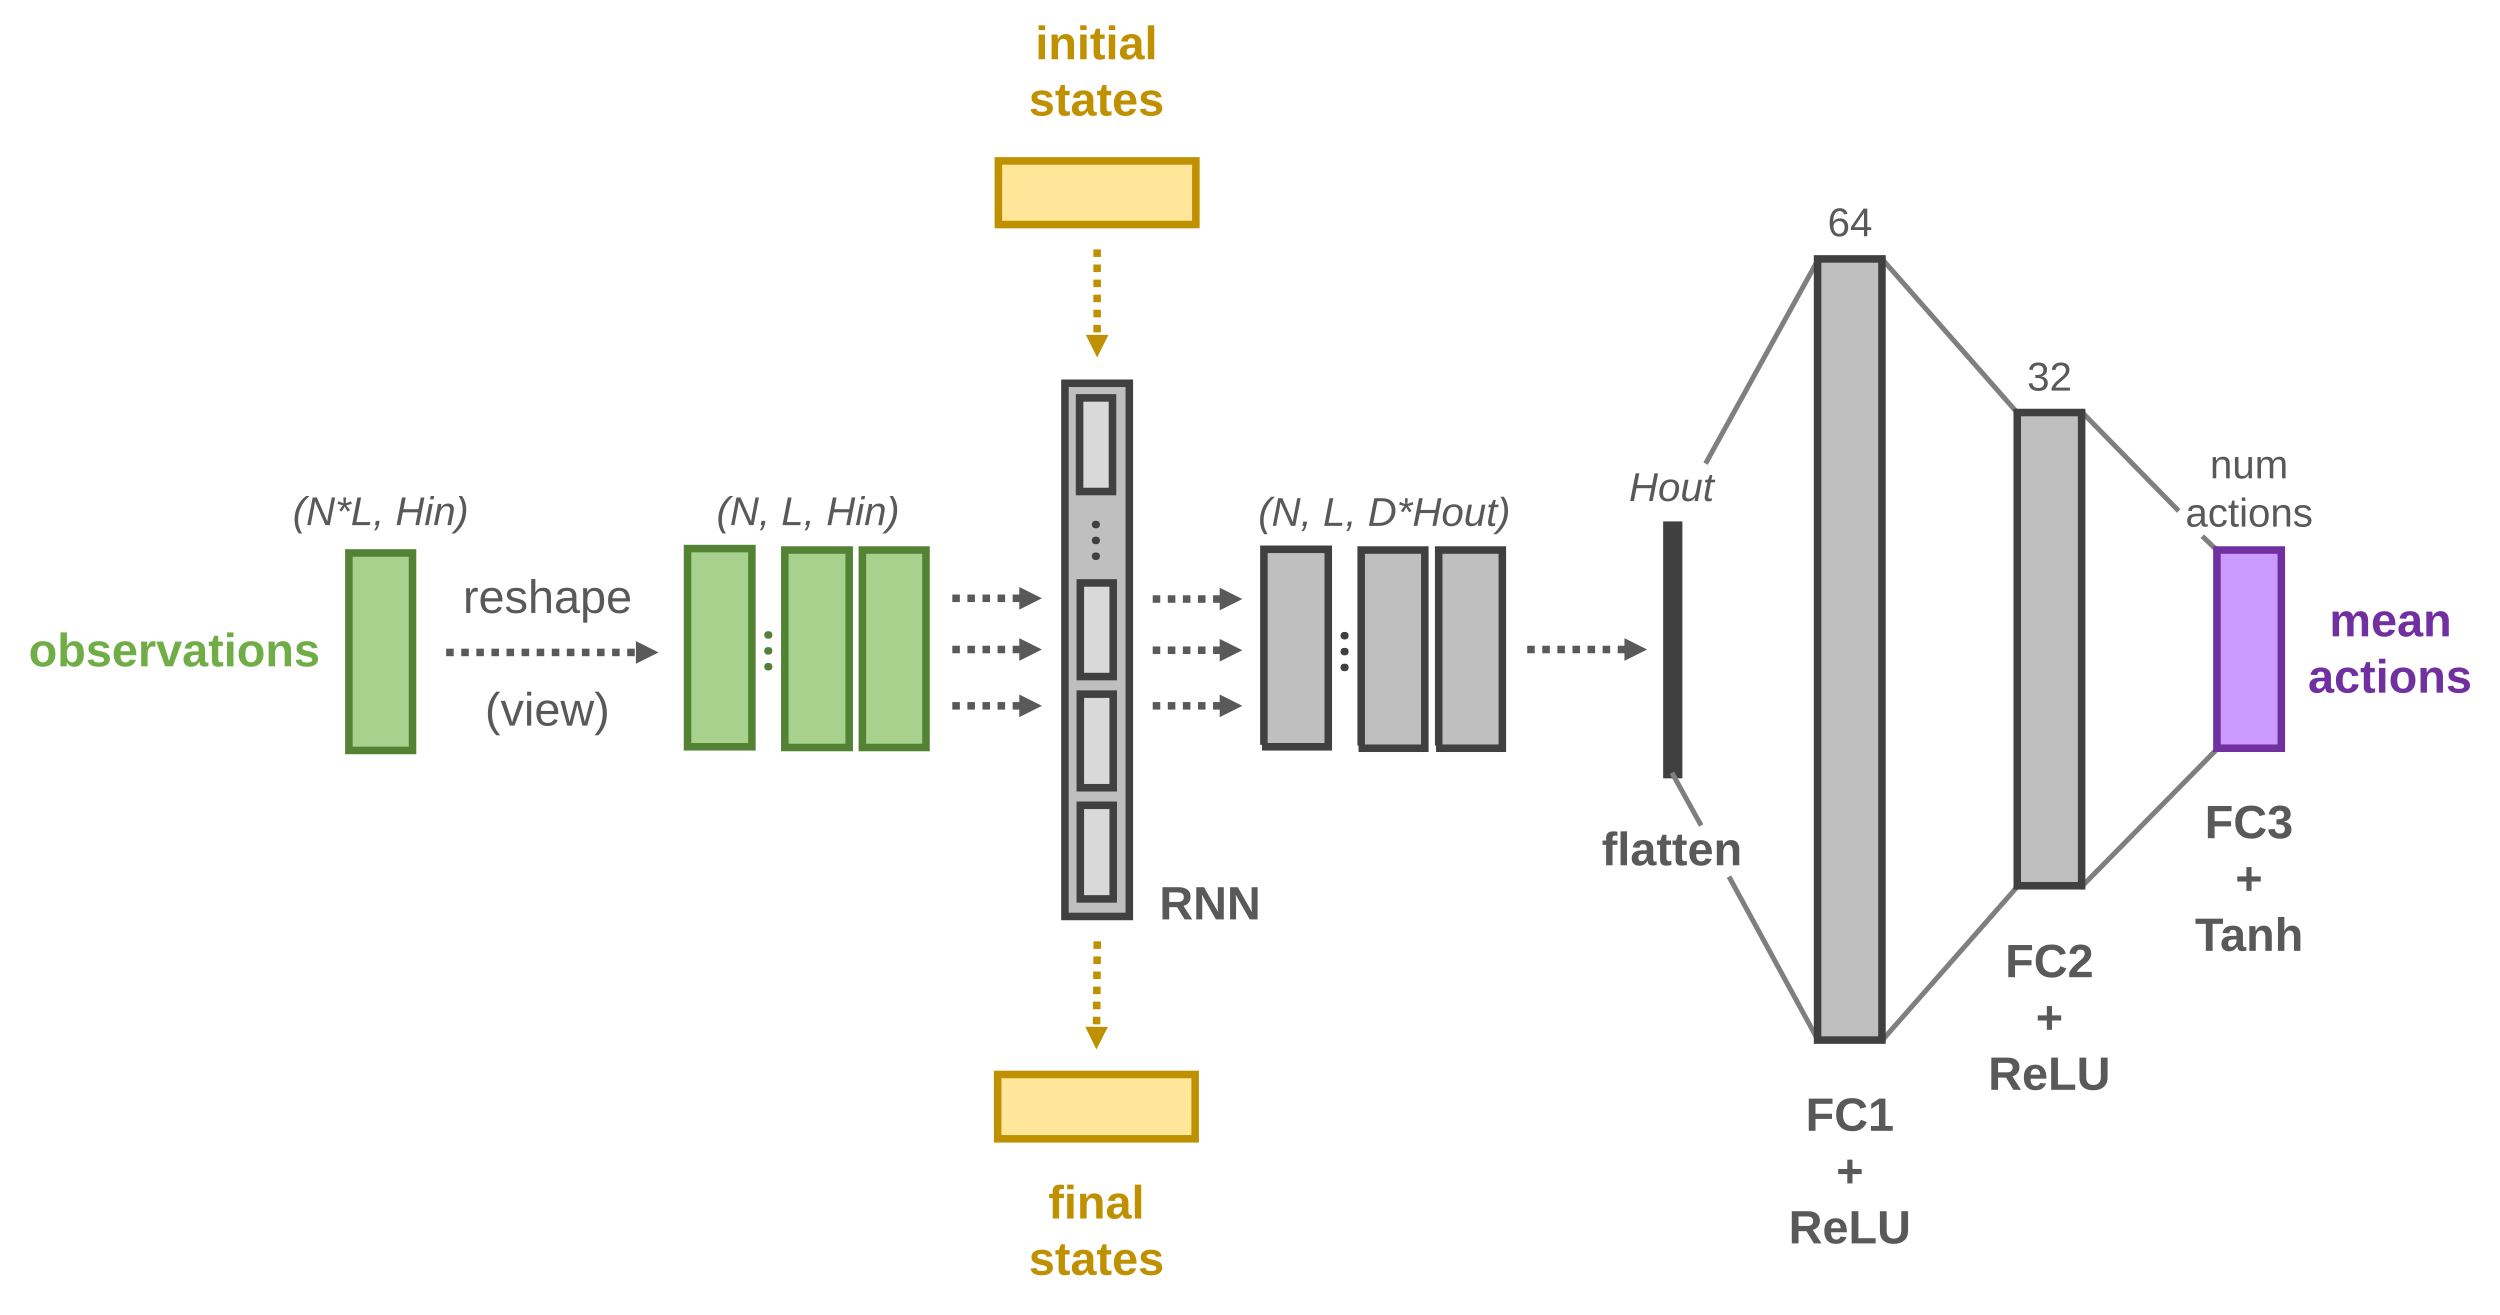
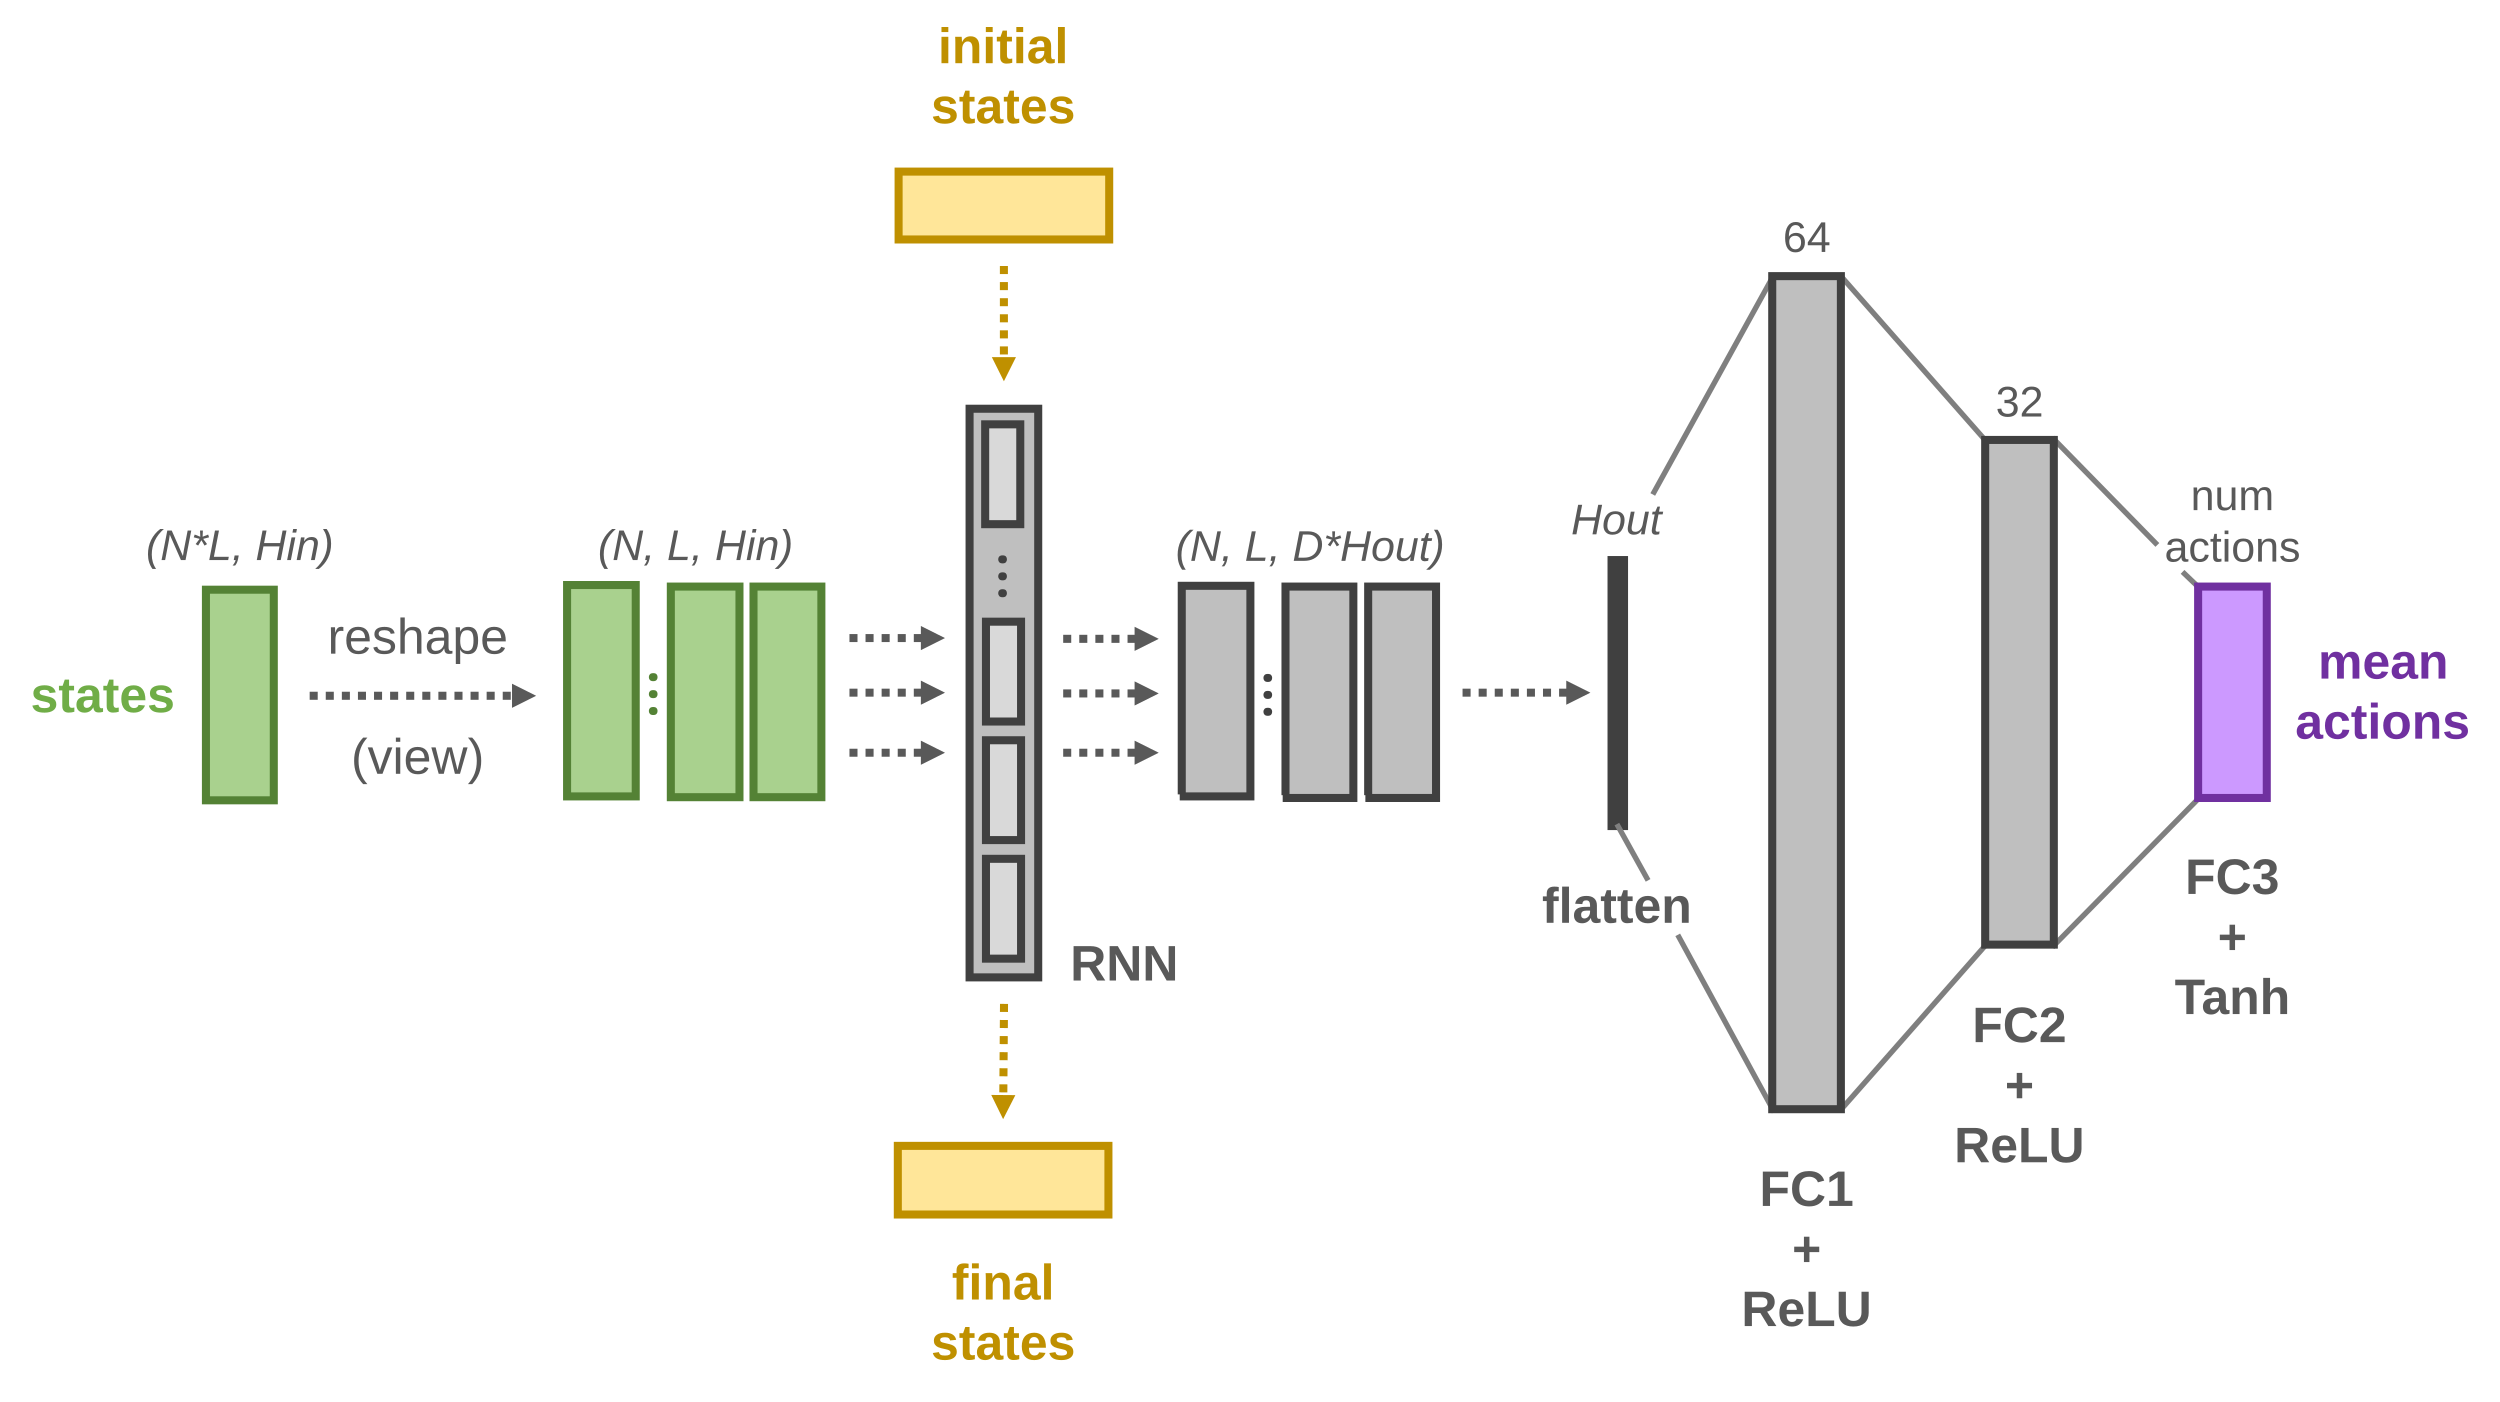
- <svg xmlns="http://www.w3.org/2000/svg" width="3418" height="1797" xml:space="preserve" overflow="hidden">
-   <g transform="translate(-1449 -688)">
+ <svg xmlns="http://www.w3.org/2000/svg" width="3205" height="1797" xml:space="preserve" overflow="hidden">
+   <defs>
+     <clipPath id="clip0">
+       <rect x="1662" y="688" width="3205" height="1797" />
+     </clipPath>
+   </defs>
+   <g clip-path="url(#clip0)" transform="translate(-1662 -688)">
    <path d="M3814.5 1889.5 3934.94 2110.65" stroke="#7F7F7F" stroke-width="6.875" stroke-linecap="square" stroke-miterlimit="8" stroke-dasharray="20.625 6.875" fill="none" fill-rule="evenodd" />
    <path d="M0 0 152.508 276.391" stroke="#7F7F7F" stroke-width="6.875" stroke-linecap="square" stroke-miterlimit="8" stroke-dasharray="20.625 6.875" fill="none" fill-rule="evenodd" transform="matrix(-1 0 0 1 3935.01 1042.5)" />
    <rect x="2905" y="1212" width="88" height="729" stroke="#404040" stroke-width="10.312" stroke-miterlimit="8" fill="#BFBFBF" />
    <rect x="2925" y="1232" width="45" height="128" stroke="#404040" stroke-width="10.312" stroke-miterlimit="8" fill="#D9D9D9" />
    <rect x="2926" y="1637" width="45" height="128" stroke="#404040" stroke-width="10.312" stroke-miterlimit="8" fill="#D9D9D9" />
    <rect x="2926" y="1789" width="45" height="128" stroke="#404040" stroke-width="10.312" stroke-miterlimit="8" fill="#D9D9D9" />
    <path d="M5.156-2.51828e-05 5.156 10.312-5.156 10.312-5.156 2.51828e-05ZM5.156 20.625 5.156 30.938-5.156 30.938-5.156 20.625ZM5.156 41.25 5.157 51.562-5.156 51.562-5.156 41.25ZM5.157 61.875 5.157 72.188-5.156 72.188-5.156 61.875ZM5.157 82.5 5.157 92.812-5.156 92.812-5.156 82.5ZM5.157 103.125 5.157 113.437-5.156 113.438-5.156 103.125ZM15.469 116.85 0.001 147.787-15.468 116.85Z" fill="#BF9000" transform="matrix(-1 0 0 1 2949 1029)" />
    <path d="M5.156-0.04 5.236 10.272-5.076 10.352-5.156 0.04ZM5.317 20.584 5.397 30.896-4.915 30.977-4.995 20.665ZM5.478 41.209 5.558 51.521-4.754 51.601-4.835 41.289ZM5.638 61.833 5.719 72.145-4.593 72.225-4.674 61.913ZM5.799 82.457 5.88 92.769-4.433 92.85-4.513 82.538ZM5.96 103.082 6.04 113.394-4.272 113.474-4.352 103.162ZM16.379 116.715 1.152 147.772-14.557 116.956Z" fill="#BF9000" transform="matrix(-1 0 0 1 2949.15 1975)" />
    <rect x="2522" y="1440" width="88" height="270" stroke="#548235" stroke-width="10.312" stroke-miterlimit="8" fill="#A9D18E" />
    <rect x="2389" y="1438" width="88" height="271" stroke="#548235" stroke-width="10.312" stroke-miterlimit="8" fill="#A9D18E" />
    <rect x="2628" y="1440" width="87" height="270" stroke="#548235" stroke-width="10.312" stroke-miterlimit="8" fill="#A9D18E" />
    <text fill="#548235" font-family="Calibri,Calibri_MSFontService,sans-serif" font-weight="400" font-size="83" transform="matrix(6.12323e-17 1 -1 6.12323e-17 2494.96 1545)">…</text>
    <rect x="2926" y="1485" width="45" height="128" stroke="#404040" stroke-width="10.312" stroke-miterlimit="8" fill="#D9D9D9" />
    <text fill="#404040" font-family="Calibri,Calibri_MSFontService,sans-serif" font-weight="400" font-size="83" transform="matrix(6.12323e-17 1 -1 6.12323e-17 2942.84 1394)">…</text>
    <rect x="2814" y="908" width="270" height="87" stroke="#BF9000" stroke-width="10.312" stroke-miterlimit="8" fill="#FFE699" />
    <rect x="2813" y="2157" width="270" height="88" stroke="#BF9000" stroke-width="10.312" stroke-miterlimit="8" fill="#FFE699" />
+     <text fill="#70AD47" font-family="Arial,Arial_MSFontService,sans-serif" font-weight="700" font-size="64" transform="matrix(1 0 0 1 1701.2 1601)">states</text>
    <path d="M2059 1574.84 2069.31 1574.84 2069.31 1585.16 2059 1585.16ZM2079.62 1574.84 2089.94 1574.84 2089.94 1585.16 2079.62 1585.16ZM2100.25 1574.84 2110.56 1574.84 2110.56 1585.16 2100.25 1585.16ZM2120.88 1574.84 2131.19 1574.84 2131.19 1585.16 2120.88 1585.16ZM2141.5 1574.84 2151.81 1574.84 2151.81 1585.16 2141.5 1585.16ZM2162.12 1574.84 2172.44 1574.84 2172.44 1585.16 2162.12 1585.16ZM2182.75 1574.84 2193.06 1574.84 2193.06 1585.16 2182.75 1585.16ZM2203.38 1574.84 2213.69 1574.84 2213.69 1585.16 2203.38 1585.16ZM2224 1574.84 2234.31 1574.84 2234.31 1585.16 2224 1585.16ZM2244.62 1574.84 2254.94 1574.84 2254.94 1585.16 2244.62 1585.16ZM2265.25 1574.84 2275.56 1574.84 2275.56 1585.16 2265.25 1585.16ZM2285.88 1574.84 2296.19 1574.84 2296.19 1585.16 2285.88 1585.16ZM2306.5 1574.84 2316.81 1574.84 2316.81 1585.16 2306.5 1585.16ZM2318.4 1564.53 2349.33 1580 2318.4 1595.47Z" fill="#595959" />
    <text fill="#595959" font-family="Arial,Arial_MSFontService,sans-serif" font-weight="400" font-size="64" transform="matrix(1 0 0 1 2081.94 1526)">reshape</text>
-     <text fill="#595959" font-family="Arial,Arial_MSFontService,sans-serif" font-weight="400" font-size="64" transform="matrix(1 0 0 1 2112.03 1680)">(view)</text>
+     <text fill="#595959" font-family="Arial,Arial_MSFontService,sans-serif" font-weight="400" font-size="64" transform="matrix(1 0 0 1 2112.03 1680)">(</text>
+     <text fill="#595959" font-family="Arial,Arial_MSFontService,sans-serif" font-weight="400" font-size="64" transform="matrix(1 0 0 1 2133.23 1680)">view</text>
+     <text fill="#595959" font-family="Arial,Arial_MSFontService,sans-serif" font-weight="400" font-size="64" transform="matrix(1 0 0 1 2261.56 1680)">)</text>
    <rect x="1926" y="1444" width="87" height="270" stroke="#548235" stroke-width="10.312" stroke-miterlimit="8" fill="#A9D18E" />
    <text fill="#595959" font-family="Arial,Arial_MSFontService,sans-serif" font-style="italic" font-weight="400" font-size="55" transform="matrix(1 0 0 1 1849.13 1406)">(N*L, </text>
    <text fill="#595959" font-family="Arial,Arial_MSFontService,sans-serif" font-style="italic" font-weight="400" font-size="55" transform="matrix(1 0 0 1 1989.5 1406)">Hin</text>
    <text fill="#595959" font-family="Arial,Arial_MSFontService,sans-serif" font-style="italic" font-weight="400" font-size="55" transform="matrix(1 0 0 1 2071.42 1406)">)</text>
    <text fill="#595959" font-family="Arial,Arial_MSFontService,sans-serif" font-style="italic" font-weight="400" font-size="55" transform="matrix(1 0 0 1 2428.52 1406)">(N, L, </text>
    <text fill="#595959" font-family="Arial,Arial_MSFontService,sans-serif" font-style="italic" font-weight="400" font-size="55" transform="matrix(1 0 0 1 2578.62 1406)">Hin</text>
    <text fill="#595959" font-family="Arial,Arial_MSFontService,sans-serif" font-style="italic" font-weight="400" font-size="55" transform="matrix(1 0 0 1 2660.55 1406)">)</text>
    <text fill="#BF9000" font-family="Arial,Arial_MSFontService,sans-serif" font-weight="700" font-size="64" transform="matrix(1 0 0 1 2882.26 2354)">final</text>
    <text fill="#BF9000" font-family="Arial,Arial_MSFontService,sans-serif" font-weight="700" font-size="64" transform="matrix(1 0 0 1 2855.63 2431)">states</text>
    <text fill="#BF9000" font-family="Arial,Arial_MSFontService,sans-serif" font-weight="700" font-size="64" transform="matrix(1 0 0 1 2864.5 769)">initial</text>
    <text fill="#BF9000" font-family="Arial,Arial_MSFontService,sans-serif" font-weight="700" font-size="64" transform="matrix(1 0 0 1 2855.63 846)">states</text>
    <rect x="3310" y="1440" width="87" height="271" stroke="#404040" stroke-width="10.312" stroke-linecap="square" stroke-miterlimit="8" stroke-dasharray="30.938 10.312" fill="#BFBFBF" />
    <rect x="3177" y="1439" width="88" height="270" stroke="#404040" stroke-width="10.312" stroke-linecap="square" stroke-miterlimit="8" stroke-dasharray="30.938 10.312" fill="#BFBFBF" />
    <rect x="3416" y="1440" width="87" height="271" stroke="#404040" stroke-width="10.312" stroke-linecap="square" stroke-miterlimit="8" stroke-dasharray="30.938 10.312" fill="#BFBFBF" />
    <text fill="#404040" font-family="Calibri,Calibri_MSFontService,sans-serif" font-weight="400" font-size="83" transform="matrix(6.12323e-17 1 -1 6.12323e-17 3282.86 1546)">…</text>
    <text fill="#595959" font-family="Arial,Arial_MSFontService,sans-serif" font-style="italic" font-weight="400" font-size="55" transform="matrix(1 0 0 1 3169.15 1407)">(N, L, D*</text>
    <text fill="#595959" font-family="Arial,Arial_MSFontService,sans-serif" font-style="italic" font-weight="400" font-size="55" transform="matrix(1 0 0 1 3379.99 1407)">Hout</text>
    <text fill="#595959" font-family="Arial,Arial_MSFontService,sans-serif" font-style="italic" font-weight="400" font-size="55" transform="matrix(1 0 0 1 3495.72 1407)">)</text>
    <path d="M3025 1571.84 3035.31 1571.84 3035.31 1582.16 3025 1582.16ZM3045.62 1571.84 3055.94 1571.84 3055.94 1582.16 3045.62 1582.16ZM3066.25 1571.84 3076.56 1571.84 3076.56 1582.16 3066.25 1582.16ZM3086.88 1571.84 3097.19 1571.84 3097.19 1582.16 3086.88 1582.16ZM3107.5 1571.84 3117.81 1571.84 3117.81 1582.16 3107.5 1582.16ZM3116.55 1561.53 3147.49 1577 3116.55 1592.47Z" fill="#595959" />
    <path d="M3537 1570.84 3547.31 1570.84 3547.31 1581.16 3537 1581.16ZM3557.62 1570.84 3567.94 1570.84 3567.94 1581.16 3557.62 1581.16ZM3578.25 1570.84 3588.56 1570.84 3588.56 1581.16 3578.25 1581.16ZM3598.87 1570.84 3609.19 1570.84 3609.19 1581.16 3598.87 1581.16ZM3619.5 1570.84 3629.81 1570.84 3629.81 1581.16 3619.5 1581.16ZM3640.12 1570.84 3650.44 1570.84 3650.44 1581.16 3640.12 1581.16ZM3660.75 1570.84 3671.06 1570.84 3671.06 1581.16 3660.75 1581.16ZM3669.95 1560.53 3700.89 1576 3669.95 1591.47Z" fill="#595959" />
    <text fill="#595959" font-family="Arial,Arial_MSFontService,sans-serif" font-weight="700" font-size="64" transform="matrix(1 0 0 1 3638.87 1871)">flatten</text>
    <rect x="3728" y="1406" width="16" height="341" stroke="#404040" stroke-width="10.312" stroke-miterlimit="8" fill="#404040" />
    <text fill="#595959" font-family="Arial,Arial_MSFontService,sans-serif" font-weight="700" font-size="64" transform="matrix(1 0 0 1 3034.04 1945)">RNN</text>
    <text fill="#595959" font-family="Arial,Arial_MSFontService,sans-serif" font-style="italic" font-weight="400" font-size="55" transform="matrix(1 0 0 1 3676.13 1373)">Hout</text>
    <path d="M3025 1647.84 3035.31 1647.84 3035.31 1658.16 3025 1658.16ZM3045.62 1647.84 3055.94 1647.84 3055.94 1658.16 3045.62 1658.16ZM3066.25 1647.84 3076.56 1647.84 3076.56 1658.16 3066.25 1658.16ZM3086.88 1647.84 3097.19 1647.84 3097.19 1658.16 3086.88 1658.16ZM3107.5 1647.84 3117.81 1647.84 3117.81 1658.16 3107.5 1658.16ZM3116.55 1637.53 3147.49 1653 3116.55 1668.47Z" fill="#595959" />
    <path d="M3025 1501.84 3035.31 1501.84 3035.31 1512.16 3025 1512.16ZM3045.62 1501.84 3055.94 1501.84 3055.94 1512.16 3045.62 1512.16ZM3066.25 1501.84 3076.56 1501.84 3076.56 1512.16 3066.25 1512.16ZM3086.88 1501.84 3097.19 1501.84 3097.19 1512.16 3086.88 1512.16ZM3107.5 1501.84 3117.81 1501.84 3117.81 1512.16 3107.5 1512.16ZM3116.55 1491.53 3147.49 1507 3116.55 1522.47Z" fill="#595959" />
    <path d="M2751 1570.84 2761.31 1570.84 2761.31 1581.16 2751 1581.16ZM2771.62 1570.84 2781.94 1570.84 2781.94 1581.16 2771.62 1581.16ZM2792.25 1570.84 2802.56 1570.84 2802.56 1581.16 2792.25 1581.16ZM2812.88 1570.84 2823.19 1570.84 2823.19 1581.16 2812.88 1581.16ZM2833.5 1570.84 2843.81 1570.84 2843.81 1581.16 2833.5 1581.16ZM2842.55 1560.53 2873.49 1576 2842.55 1591.47Z" fill="#595959" />
    <path d="M2751 1647.84 2761.31 1647.84 2761.31 1658.16 2751 1658.16ZM2771.62 1647.84 2781.94 1647.84 2781.94 1658.16 2771.62 1658.16ZM2792.25 1647.84 2802.56 1647.84 2802.56 1658.16 2792.25 1658.16ZM2812.88 1647.84 2823.19 1647.84 2823.19 1658.16 2812.88 1658.16ZM2833.5 1647.84 2843.81 1647.84 2843.81 1658.16 2833.5 1658.16ZM2842.55 1637.53 2873.49 1653 2842.55 1668.47Z" fill="#595959" />
    <path d="M2751 1500.84 2761.31 1500.84 2761.31 1511.16 2751 1511.16ZM2771.62 1500.84 2781.94 1500.84 2781.94 1511.16 2771.62 1511.16ZM2792.25 1500.84 2802.56 1500.84 2802.56 1511.16 2792.25 1511.16ZM2812.88 1500.84 2823.19 1500.84 2823.19 1511.16 2812.88 1511.16ZM2833.5 1500.84 2843.81 1500.84 2843.81 1511.16 2833.5 1511.16ZM2842.55 1490.53 2873.49 1506 2842.55 1521.47Z" fill="#595959" />
    <path d="M4295.5 1251.5 4426.35 1385.21" stroke="#7F7F7F" stroke-width="6.875" stroke-linecap="square" stroke-miterlimit="8" stroke-dasharray="20.625 6.875" fill="none" fill-rule="evenodd" />
    <path d="M0 0 185.262 188.191" stroke="#7F7F7F" stroke-width="6.875" stroke-linecap="square" stroke-miterlimit="8" stroke-dasharray="20.625 6.875" fill="none" fill-rule="evenodd" transform="matrix(-1 0 0 1 4480.76 1711.5)" />
    <path d="M0 0 185.263 210.592" stroke="#7F7F7F" stroke-width="6.875" stroke-linecap="square" stroke-miterlimit="8" stroke-dasharray="20.625 6.875" fill="none" fill-rule="evenodd" transform="matrix(-1 0 0 1 4207.76 1899.5)" />
    <path d="M4462.5 1423.5 4480.48 1440.73" stroke="#7F7F7F" stroke-width="6.875" stroke-linecap="square" stroke-miterlimit="8" stroke-dasharray="20.625 6.875" fill="none" fill-rule="evenodd" />
    <path d="M4022.5 1042.5 4207.76 1253.09" stroke="#7F7F7F" stroke-width="6.875" stroke-linecap="square" stroke-miterlimit="8" stroke-dasharray="20.625 6.875" fill="none" fill-rule="evenodd" />
    <rect x="3934" y="1042" width="88" height="1068" stroke="#404040" stroke-width="10.312" stroke-miterlimit="8" fill="#BFBFBF" />
    <rect x="4207" y="1252" width="88" height="647" stroke="#404040" stroke-width="10.312" stroke-miterlimit="8" fill="#BFBFBF" />
    <text fill="#595959" font-family="Arial,Arial_MSFontService,sans-serif" font-weight="700" font-size="64" transform="matrix(1 0 0 1 3917.66 2234)">FC1</text>
    <text fill="#595959" font-family="Arial,Arial_MSFontService,sans-serif" font-weight="700" font-size="64" transform="matrix(1 0 0 1 3959.48 2311)">+ </text>
    <text fill="#595959" font-family="Arial,Arial_MSFontService,sans-serif" font-weight="700" font-size="64" transform="matrix(1 0 0 1 3894.45 2388)">ReLU</text>
    <text fill="#595959" font-family="Arial,Arial_MSFontService,sans-serif" font-weight="700" font-size="64" transform="matrix(1 0 0 1 4190.48 2024)">FC2</text>
    <text fill="#595959" font-family="Arial,Arial_MSFontService,sans-serif" font-weight="700" font-size="64" transform="matrix(1 0 0 1 4232.3 2101)">+</text>
    <text fill="#595959" font-family="Arial,Arial_MSFontService,sans-serif" font-weight="700" font-size="64" transform="matrix(1 0 0 1 4167.27 2178)">ReLU</text>
    <text fill="#595959" font-family="Arial,Arial_MSFontService,sans-serif" font-weight="700" font-size="64" transform="matrix(1 0 0 1 4463.3 1834)">FC3</text>
    <text fill="#595959" font-family="Arial,Arial_MSFontService,sans-serif" font-weight="700" font-size="64" transform="matrix(1 0 0 1 4505.12 1911)">+</text>
    <text fill="#595959" font-family="Arial,Arial_MSFontService,sans-serif" font-weight="700" font-size="64" transform="matrix(1 0 0 1 4449.92 1988)">Tanh</text>
    <rect x="4480" y="1440" width="88" height="271" stroke="#7030A0" stroke-width="10.312" stroke-miterlimit="8" fill="#CC99FF" />
    <text fill="#7030A0" font-family="Arial,Arial_MSFontService,sans-serif" font-weight="700" font-size="64" transform="matrix(1 0 0 1 4633.75 1558)">mean</text>
    <text fill="#7030A0" font-family="Arial,Arial_MSFontService,sans-serif" font-weight="700" font-size="64" transform="matrix(1 0 0 1 4604.53 1635)">actions</text>
    <text fill="#595959" font-family="Arial,Arial_MSFontService,sans-serif" font-weight="400" font-size="55" transform="matrix(1 0 0 1 3947.73 1011)">64</text>
    <text fill="#595959" font-family="Arial,Arial_MSFontService,sans-serif" font-weight="400" font-size="55" transform="matrix(1 0 0 1 4220.55 1222)">32</text>
    <text fill="#595959" font-family="Arial,Arial_MSFontService,sans-serif" font-weight="400" font-size="55" transform="matrix(1 0 0 1 4470.44 1342)">num</text>
    <text fill="#595959" font-family="Arial,Arial_MSFontService,sans-serif" font-weight="400" font-size="55" transform="matrix(1 0 0 1 4436.93 1408)">actions</text>
    <path d="M3736.5 1747.5 3773.34 1813.93" stroke="#7F7F7F" stroke-width="6.875" stroke-linecap="square" stroke-miterlimit="8" stroke-dasharray="20.625 6.875" fill="none" fill-rule="evenodd" />
-     <text fill="#70AD47" font-family="Arial,Arial_MSFontService,sans-serif" font-weight="700" font-size="64" transform="matrix(1 0 0 1 1488.16 1599)">observations</text>
  </g>
</svg>
